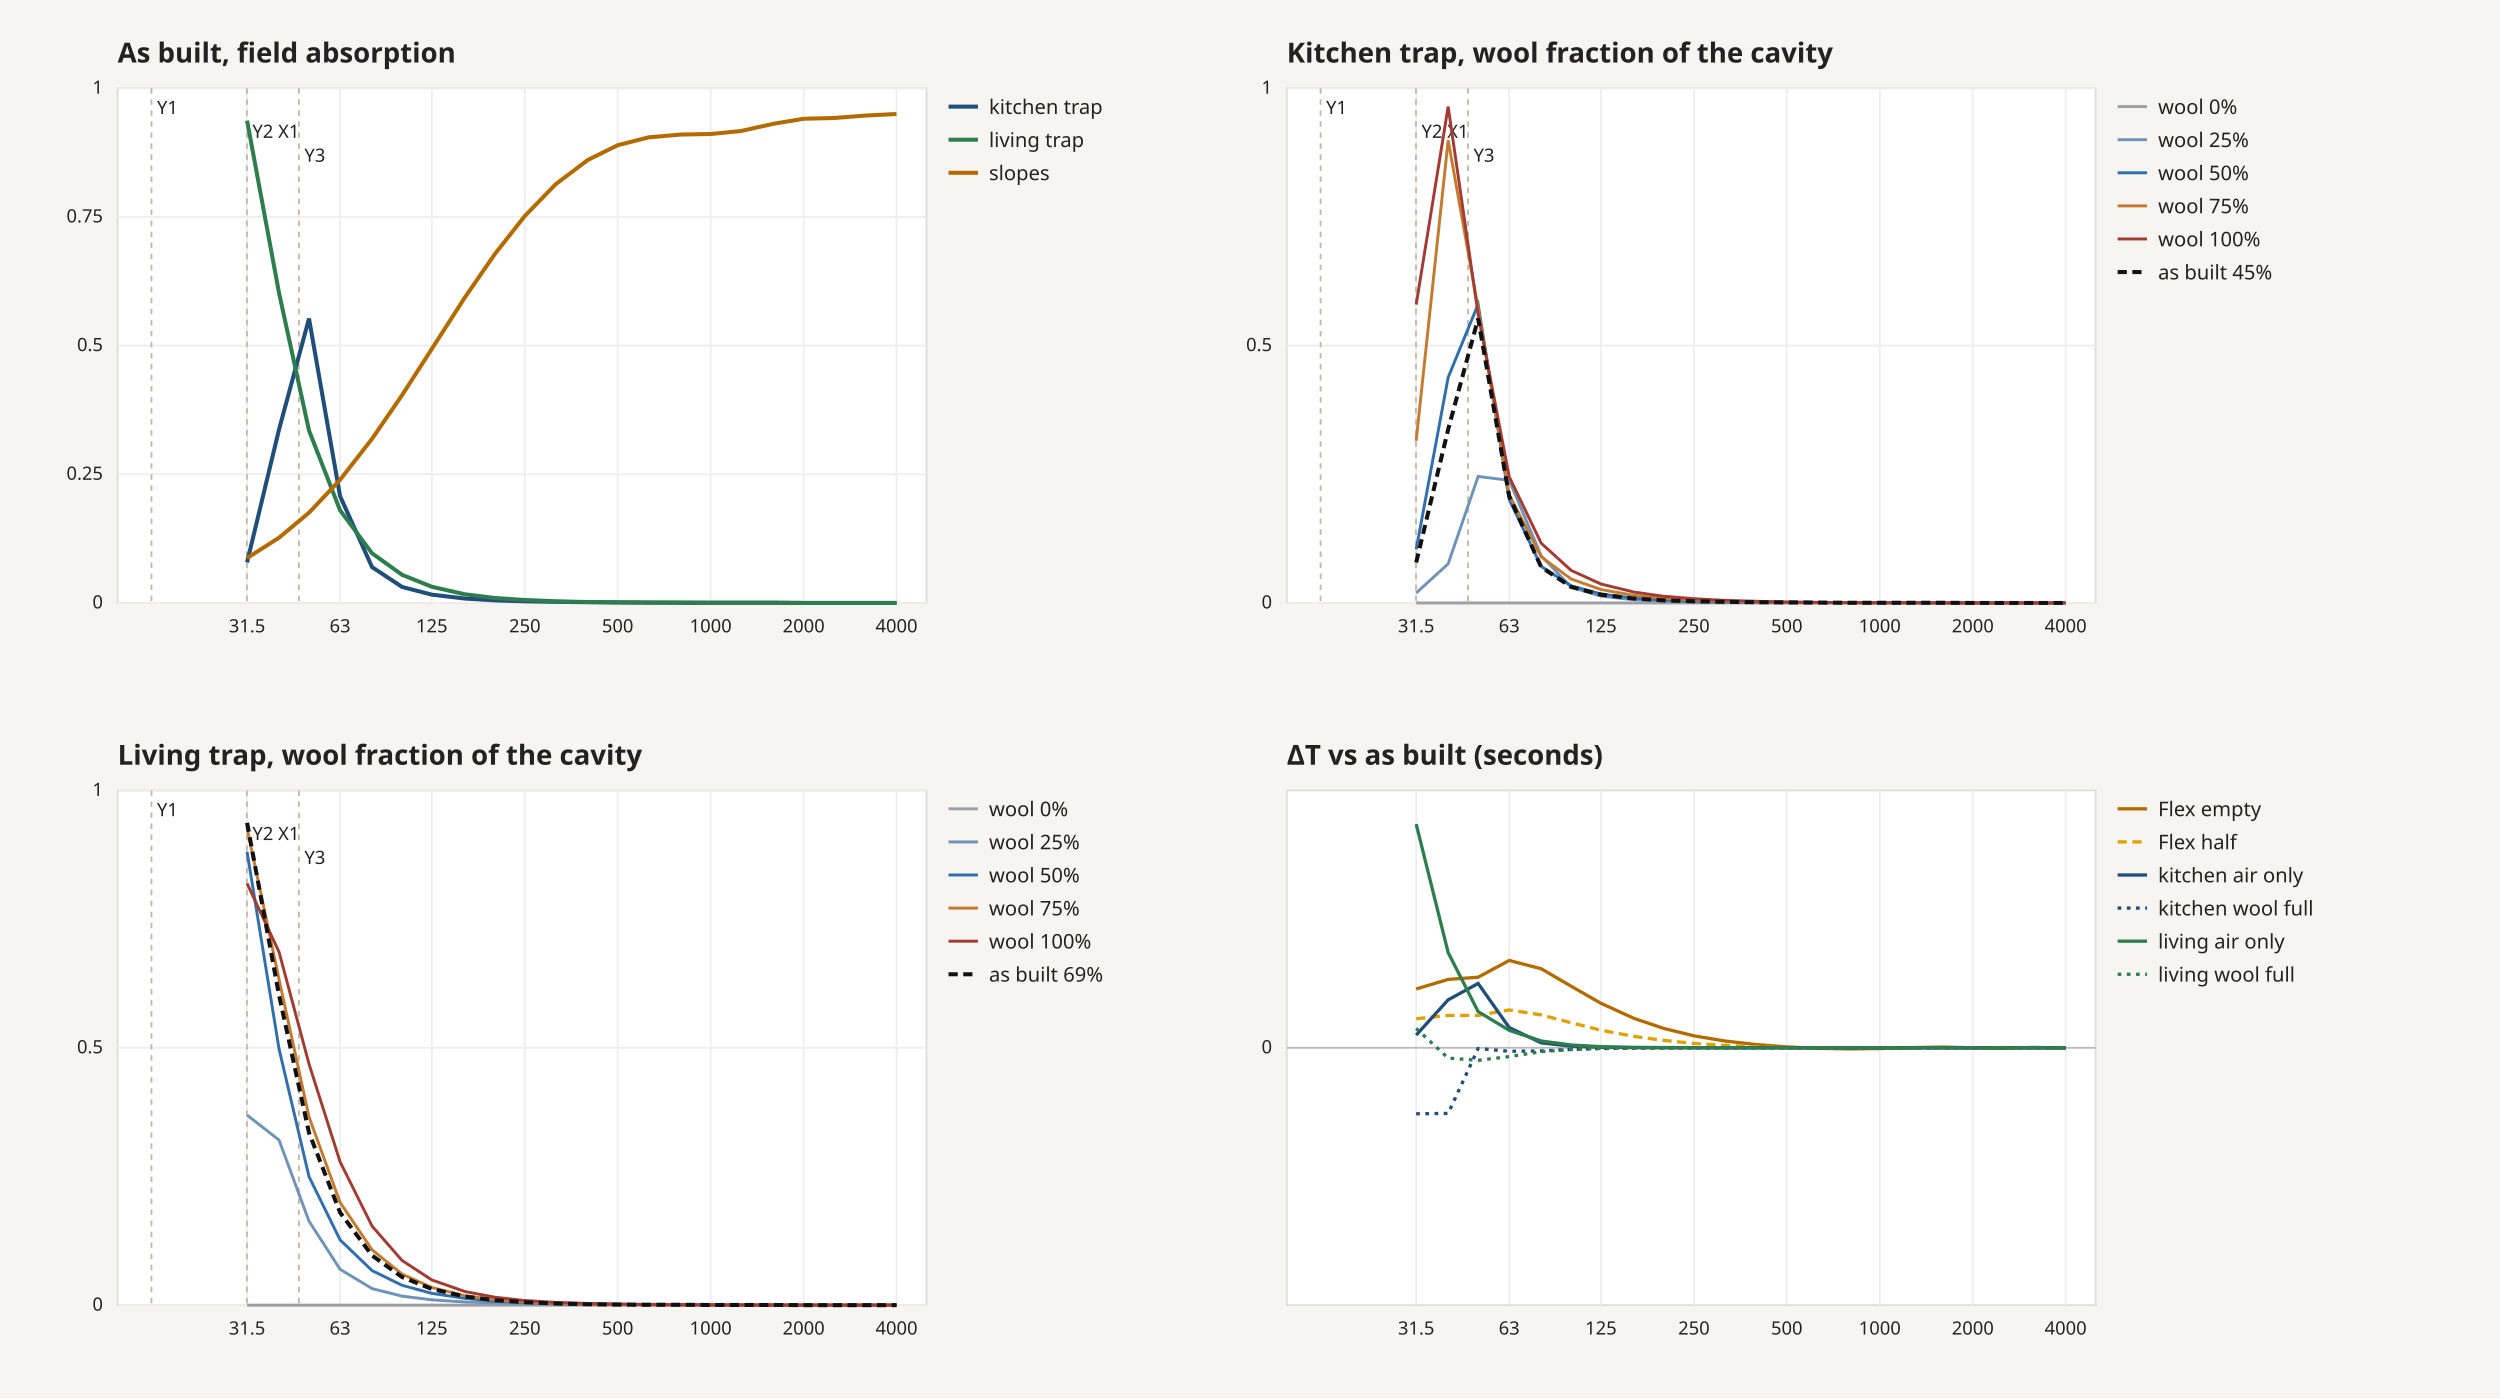
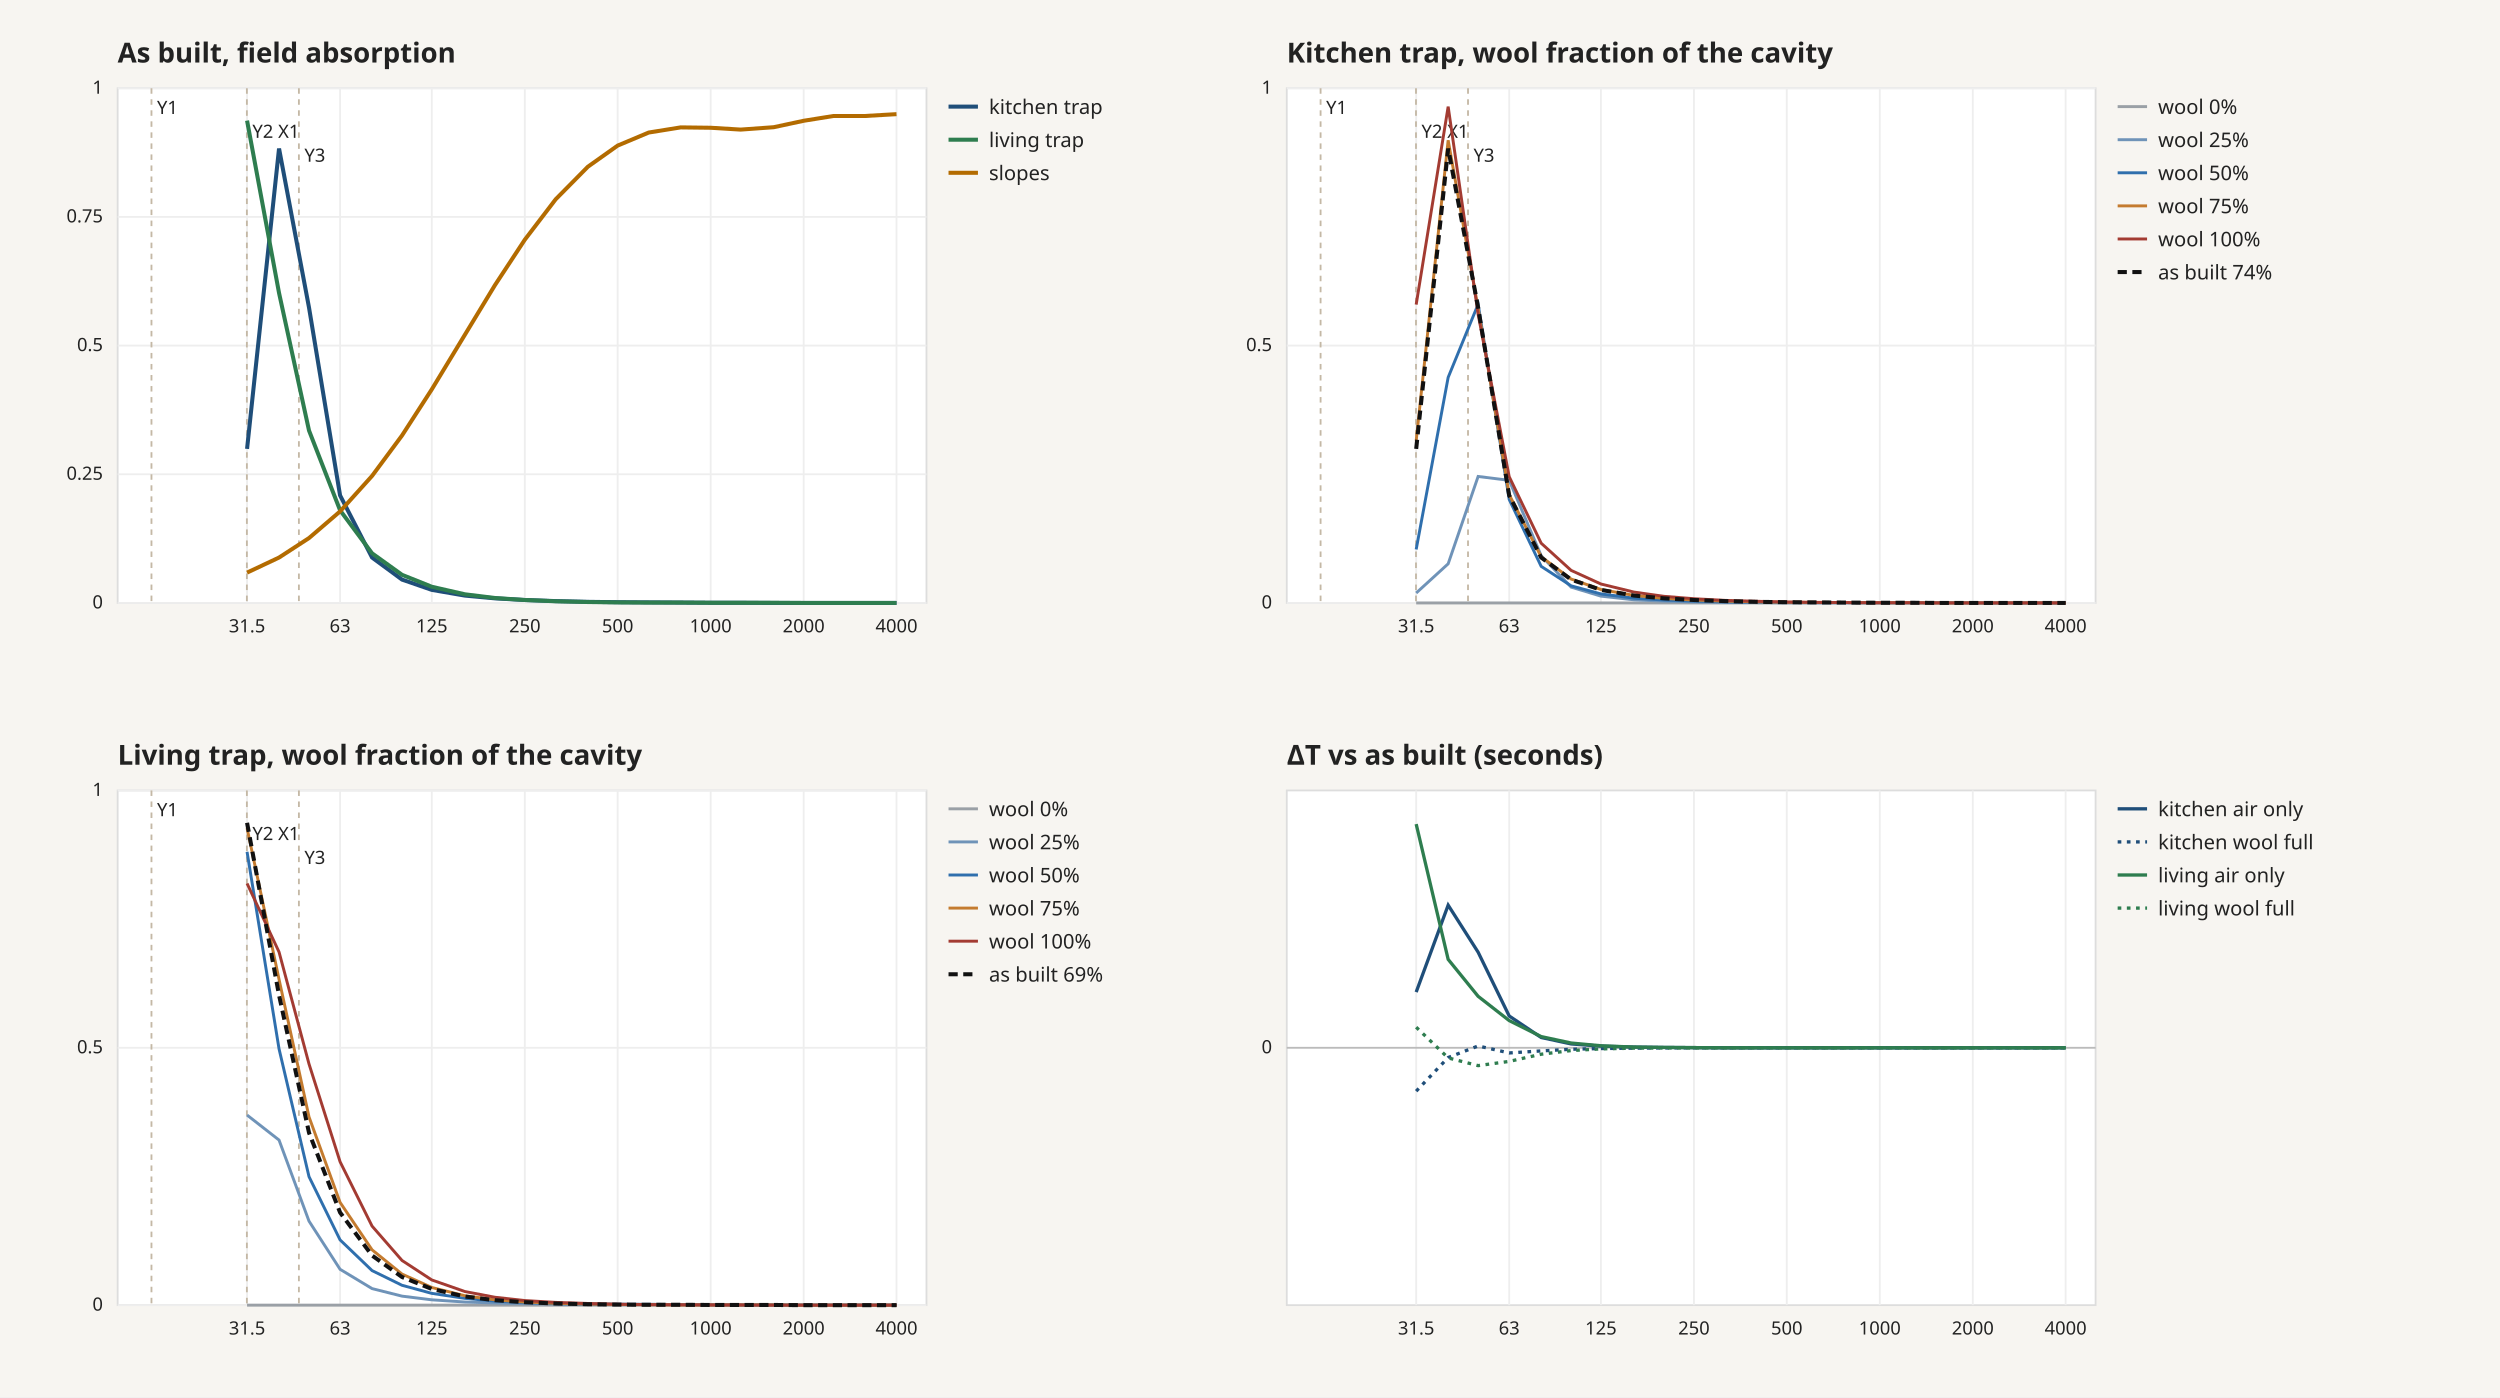
<svg xmlns="http://www.w3.org/2000/svg" width="1360" height="760" viewBox="0 0 1360 760">
  <rect width="100%" height="100%" fill="#f7f5f1" />
  <style>text{font-family:system-ui,sans-serif;fill:#222}</style>
  <text x="64" y="34" font-size="15" font-weight="600">As built, field absorption</text>
  <rect x="64" y="48" width="440" height="280" fill="#fff" stroke="#ddd" />
  <line x1="134.4" y1="48" x2="134.4" y2="328" stroke="#eee" />
  <text x="134.4" y="344" font-size="10" text-anchor="middle">31.5</text>
  <line x1="185.0" y1="48" x2="185.0" y2="328" stroke="#eee" />
  <text x="185.0" y="344" font-size="10" text-anchor="middle">63</text>
  <line x1="234.9" y1="48" x2="234.9" y2="328" stroke="#eee" />
  <text x="234.9" y="344" font-size="10" text-anchor="middle">125</text>
  <line x1="285.5" y1="48" x2="285.5" y2="328" stroke="#eee" />
  <text x="285.5" y="344" font-size="10" text-anchor="middle">250</text>
  <line x1="336.0" y1="48" x2="336.0" y2="328" stroke="#eee" />
  <text x="336.0" y="344" font-size="10" text-anchor="middle">500</text>
  <line x1="386.6" y1="48" x2="386.6" y2="328" stroke="#eee" />
  <text x="386.6" y="344" font-size="10" text-anchor="middle">1000</text>
  <line x1="437.2" y1="48" x2="437.2" y2="328" stroke="#eee" />
  <text x="437.2" y="344" font-size="10" text-anchor="middle">2000</text>
  <line x1="487.7" y1="48" x2="487.7" y2="328" stroke="#eee" />
  <text x="487.7" y="344" font-size="10" text-anchor="middle">4000</text>
  <line x1="64" y1="328.0" x2="504" y2="328.0" stroke="#eee" />
  <text x="56" y="331.0" font-size="10" text-anchor="end">0</text>
  <line x1="64" y1="258.0" x2="504" y2="258.0" stroke="#eee" />
  <text x="56" y="261.0" font-size="10" text-anchor="end">0.25</text>
  <line x1="64" y1="188.0" x2="504" y2="188.0" stroke="#eee" />
  <text x="56" y="191.0" font-size="10" text-anchor="end">0.5</text>
  <line x1="64" y1="118.0" x2="504" y2="118.0" stroke="#eee" />
  <text x="56" y="121.0" font-size="10" text-anchor="end">0.75</text>
  <line x1="64" y1="48.0" x2="504" y2="48.0" stroke="#eee" />
  <text x="56" y="51.0" font-size="10" text-anchor="end">1</text>
  <line x1="82.4" y1="48" x2="82.4" y2="328" stroke="#c4b8a5" stroke-dasharray="3 3" />
  <text x="85.4" y="62.0" font-size="10" fill="#7a6a52">Y1</text>
  <line x1="134.3" y1="48" x2="134.3" y2="328" stroke="#c4b8a5" stroke-dasharray="3 3" />
  <text x="137.3" y="75.0" font-size="10" fill="#7a6a52">Y2 X1</text>
  <line x1="162.6" y1="48" x2="162.6" y2="328" stroke="#c4b8a5" stroke-dasharray="3 3" />
  <text x="165.6" y="88.0" font-size="10" fill="#7a6a52">Y3</text>
-   <path d="M134.4,306.0 L151.8,233.6 L168.1,173.3 L185.0,269.9 L202.4,308.5 L218.7,319.3 L234.9,323.5 L252.9,325.6 L269.2,326.6 L285.5,327.1 L302.3,327.4 L319.8,327.6 L336.0,327.7 L352.9,327.8 L370.3,327.9 L386.6,327.9 L402.9,327.9 L420.9,327.9 L437.2,328.0 L453.4,328.0 L470.3,328.0 L487.7,328.0" fill="none" stroke="#1f4e79" stroke-width="2.2" />
+   <path d="M134.4,244.2 L151.8,80.8 L168.1,167.3 L185.0,269.5 L202.4,303.3 L218.7,315.3 L234.9,320.9 L252.9,324.0 L269.2,325.5 L285.5,326.4 L302.3,327.0 L319.8,327.4 L336.0,327.6 L352.9,327.7 L370.3,327.8 L386.6,327.9 L402.9,327.9 L420.9,328.0 L437.2,328.0 L453.4,328.0 L470.3,328.0 L487.7,328.0" fill="none" stroke="#1f4e79" stroke-width="2.2" />
  <line x1="516" y1="58" x2="532" y2="58" stroke="#1f4e79" stroke-width="2.2" />
  <text x="538" y="62" font-size="11" fill="#1f4e79">kitchen trap</text>
  <path d="M134.4,65.6 L151.8,159.4 L168.1,234.2 L185.0,277.6 L202.4,301.0 L218.7,312.7 L234.9,319.2 L252.9,323.3 L269.2,325.3 L285.5,326.4 L302.3,327.1 L319.8,327.5 L336.0,327.7 L352.9,327.8 L370.3,327.8 L386.6,327.9 L402.9,327.9 L420.9,327.9 L437.2,328.0 L453.4,328.0 L470.3,328.0 L487.7,328.0" fill="none" stroke="#2e7d4f" stroke-width="2.2" />
  <line x1="516" y1="76" x2="532" y2="76" stroke="#2e7d4f" stroke-width="2.2" />
  <text x="538" y="80" font-size="11" fill="#2e7d4f">living trap</text>
-   <path d="M134.4,303.6 L151.8,292.5 L168.1,278.9 L185.0,261.0 L202.4,238.7 L218.7,215.0 L234.9,189.8 L252.9,161.8 L269.2,138.2 L285.5,117.5 L302.3,100.2 L319.8,87.0 L336.0,79.0 L352.9,74.7 L370.3,73.2 L386.6,72.9 L402.9,71.3 L420.9,67.3 L437.2,64.6 L453.4,64.2 L470.3,62.9 L487.7,62.0" fill="none" stroke="#b36b00" stroke-width="2.2" />
+   <path d="M134.4,311.5 L151.8,303.3 L168.1,292.7 L185.0,278.2 L202.4,258.9 L218.7,236.9 L234.9,211.8 L252.9,182.1 L269.2,155.2 L285.5,130.4 L302.3,108.4 L319.8,90.7 L336.0,79.2 L352.9,72.1 L370.3,69.3 L386.6,69.5 L402.9,70.5 L420.9,69.2 L437.2,65.7 L453.4,63.1 L470.3,63.1 L487.7,62.1" fill="none" stroke="#b36b00" stroke-width="2.2" />
  <line x1="516" y1="94" x2="532" y2="94" stroke="#b36b00" stroke-width="2.2" />
  <text x="538" y="98" font-size="11" fill="#b36b00">slopes</text>
  <text x="700" y="34" font-size="15" font-weight="600">Kitchen trap, wool fraction of the cavity</text>
  <rect x="700" y="48" width="440" height="280" fill="#fff" stroke="#ddd" />
  <line x1="770.4" y1="48" x2="770.4" y2="328" stroke="#eee" />
  <text x="770.4" y="344" font-size="10" text-anchor="middle">31.5</text>
  <line x1="821.0" y1="48" x2="821.0" y2="328" stroke="#eee" />
  <text x="821.0" y="344" font-size="10" text-anchor="middle">63</text>
  <line x1="870.9" y1="48" x2="870.9" y2="328" stroke="#eee" />
  <text x="870.9" y="344" font-size="10" text-anchor="middle">125</text>
  <line x1="921.5" y1="48" x2="921.5" y2="328" stroke="#eee" />
  <text x="921.5" y="344" font-size="10" text-anchor="middle">250</text>
  <line x1="972.0" y1="48" x2="972.0" y2="328" stroke="#eee" />
  <text x="972.0" y="344" font-size="10" text-anchor="middle">500</text>
  <line x1="1022.6" y1="48" x2="1022.6" y2="328" stroke="#eee" />
  <text x="1022.6" y="344" font-size="10" text-anchor="middle">1000</text>
  <line x1="1073.2" y1="48" x2="1073.2" y2="328" stroke="#eee" />
  <text x="1073.2" y="344" font-size="10" text-anchor="middle">2000</text>
  <line x1="1123.7" y1="48" x2="1123.7" y2="328" stroke="#eee" />
  <text x="1123.7" y="344" font-size="10" text-anchor="middle">4000</text>
  <line x1="700" y1="328.0" x2="1140" y2="328.0" stroke="#eee" />
  <text x="692" y="331.0" font-size="10" text-anchor="end">0</text>
  <line x1="700" y1="188.0" x2="1140" y2="188.0" stroke="#eee" />
  <text x="692" y="191.0" font-size="10" text-anchor="end">0.5</text>
  <line x1="700" y1="48.0" x2="1140" y2="48.0" stroke="#eee" />
  <text x="692" y="51.0" font-size="10" text-anchor="end">1</text>
  <line x1="718.4" y1="48" x2="718.4" y2="328" stroke="#c4b8a5" stroke-dasharray="3 3" />
  <text x="721.4" y="62.0" font-size="10" fill="#7a6a52">Y1</text>
  <line x1="770.3" y1="48" x2="770.3" y2="328" stroke="#c4b8a5" stroke-dasharray="3 3" />
  <text x="773.3" y="75.0" font-size="10" fill="#7a6a52">Y2 X1</text>
  <line x1="798.6" y1="48" x2="798.6" y2="328" stroke="#c4b8a5" stroke-dasharray="3 3" />
  <text x="801.6" y="88.0" font-size="10" fill="#7a6a52">Y3</text>
  <path d="M770.4,328.0 L787.8,328.0 L804.1,328.0 L821.0,328.0 L838.4,328.0 L854.7,328.0 L870.9,328.0 L888.9,328.0 L905.2,328.0 L921.5,328.0 L938.3,328.0 L955.8,328.0 L972.0,328.0 L988.9,328.0 L1006.3,328.0 L1022.6,328.0 L1038.9,328.0 L1056.9,328.0 L1073.2,328.0 L1089.4,328.0 L1106.3,328.0 L1123.7,328.0" fill="none" stroke="#9aa0a6" stroke-width="1.6" />
  <line x1="1152" y1="58" x2="1168" y2="58" stroke="#9aa0a6" stroke-width="1.6" />
  <text x="1174" y="62" font-size="11" fill="#9aa0a6">wool 0%</text>
  <path d="M770.4,322.6 L787.8,306.7 L804.1,259.2 L821.0,261.3 L838.4,302.3 L854.7,319.4 L870.9,324.3 L888.9,326.3 L905.2,327.0 L921.5,327.4 L938.3,327.7 L955.8,327.8 L972.0,327.9 L988.9,327.9 L1006.3,327.9 L1022.6,327.9 L1038.9,327.9 L1056.9,327.9 L1073.2,327.9 L1089.4,328.0 L1106.3,328.0 L1123.7,328.0" fill="none" stroke="#6f93b8" stroke-width="1.6" />
  <line x1="1152" y1="76" x2="1168" y2="76" stroke="#6f93b8" stroke-width="1.6" />
  <text x="1174" y="80" font-size="11" fill="#6f93b8">wool 25%</text>
  <path d="M770.4,298.9 L787.8,205.3 L804.1,165.5 L821.0,271.7 L838.4,308.1 L854.7,318.7 L870.9,323.1 L888.9,325.4 L905.2,326.4 L921.5,327.0 L938.3,327.4 L955.8,327.6 L972.0,327.7 L988.9,327.8 L1006.3,327.8 L1022.6,327.9 L1038.9,327.9 L1056.9,327.9 L1073.2,328.0 L1089.4,328.0 L1106.3,328.0 L1123.7,328.0" fill="none" stroke="#2f6fad" stroke-width="1.6" />
  <line x1="1152" y1="94" x2="1168" y2="94" stroke="#2f6fad" stroke-width="1.6" />
  <text x="1174" y="98" font-size="11" fill="#2f6fad">wool 50%</text>
  <path d="M770.4,239.8 L787.8,76.3 L804.1,167.7 L821.0,269.1 L838.4,302.9 L854.7,315.0 L870.9,320.7 L888.9,323.9 L905.2,325.5 L921.5,326.4 L938.3,327.0 L955.8,327.4 L972.0,327.6 L988.9,327.7 L1006.3,327.8 L1022.6,327.9 L1038.9,327.9 L1056.9,328.0 L1073.2,328.0 L1089.4,328.0 L1106.3,328.0 L1123.7,328.0" fill="none" stroke="#c47b2f" stroke-width="1.6" />
  <line x1="1152" y1="112" x2="1168" y2="112" stroke="#c47b2f" stroke-width="1.6" />
  <text x="1174" y="116" font-size="11" fill="#c47b2f">wool 75%</text>
  <path d="M770.4,165.7 L787.8,58.0 L804.1,171.0 L821.0,259.3 L838.4,295.5 L854.7,310.3 L870.9,317.7 L888.9,322.1 L905.2,324.4 L921.5,325.7 L938.3,326.6 L955.8,327.1 L972.0,327.5 L988.9,327.7 L1006.3,327.8 L1022.6,327.9 L1038.9,327.9 L1056.9,328.0 L1073.2,328.0 L1089.4,328.0 L1106.3,328.0 L1123.7,328.0" fill="none" stroke="#a33b32" stroke-width="1.6" />
  <line x1="1152" y1="130" x2="1168" y2="130" stroke="#a33b32" stroke-width="1.6" />
  <text x="1174" y="134" font-size="11" fill="#a33b32">wool 100%</text>
-   <path d="M770.4,306.0 L787.8,233.6 L804.1,173.3 L821.0,269.9 L838.4,308.5 L854.7,319.3 L870.9,323.5 L888.9,325.6 L905.2,326.6 L921.5,327.1 L938.3,327.4 L955.8,327.6 L972.0,327.7 L988.9,327.8 L1006.3,327.9 L1022.6,327.9 L1038.9,327.9 L1056.9,327.9 L1073.2,328.0 L1089.4,328.0 L1106.3,328.0 L1123.7,328.0" fill="none" stroke="#111" stroke-width="2.2" stroke-dasharray="5 3" />
+   <path d="M770.4,244.2 L787.8,80.8 L804.1,167.3 L821.0,269.5 L838.4,303.3 L854.7,315.3 L870.9,320.9 L888.9,324.0 L905.2,325.5 L921.5,326.4 L938.3,327.0 L955.8,327.4 L972.0,327.6 L988.9,327.7 L1006.3,327.8 L1022.6,327.9 L1038.9,327.9 L1056.9,328.0 L1073.2,328.0 L1089.4,328.0 L1106.3,328.0 L1123.7,328.0" fill="none" stroke="#111" stroke-width="2.2" stroke-dasharray="5 3" />
  <line x1="1152" y1="148" x2="1168" y2="148" stroke="#111" stroke-width="2.2" stroke-dasharray="5 3" />
-   <text x="1174" y="152" font-size="11" fill="#111">as built 45%</text>
+   <text x="1174" y="152" font-size="11" fill="#111">as built 74%</text>
  <text x="64" y="416" font-size="15" font-weight="600">Living trap, wool fraction of the cavity</text>
  <rect x="64" y="430" width="440" height="280" fill="#fff" stroke="#ddd" />
  <line x1="134.4" y1="430" x2="134.4" y2="710" stroke="#eee" />
  <text x="134.4" y="726" font-size="10" text-anchor="middle">31.5</text>
  <line x1="185.0" y1="430" x2="185.0" y2="710" stroke="#eee" />
  <text x="185.0" y="726" font-size="10" text-anchor="middle">63</text>
  <line x1="234.9" y1="430" x2="234.9" y2="710" stroke="#eee" />
  <text x="234.9" y="726" font-size="10" text-anchor="middle">125</text>
  <line x1="285.5" y1="430" x2="285.5" y2="710" stroke="#eee" />
  <text x="285.5" y="726" font-size="10" text-anchor="middle">250</text>
  <line x1="336.0" y1="430" x2="336.0" y2="710" stroke="#eee" />
  <text x="336.0" y="726" font-size="10" text-anchor="middle">500</text>
  <line x1="386.6" y1="430" x2="386.6" y2="710" stroke="#eee" />
  <text x="386.6" y="726" font-size="10" text-anchor="middle">1000</text>
  <line x1="437.2" y1="430" x2="437.2" y2="710" stroke="#eee" />
  <text x="437.2" y="726" font-size="10" text-anchor="middle">2000</text>
  <line x1="487.7" y1="430" x2="487.7" y2="710" stroke="#eee" />
  <text x="487.7" y="726" font-size="10" text-anchor="middle">4000</text>
  <line x1="64" y1="710.0" x2="504" y2="710.0" stroke="#eee" />
  <text x="56" y="713.0" font-size="10" text-anchor="end">0</text>
  <line x1="64" y1="570.0" x2="504" y2="570.0" stroke="#eee" />
  <text x="56" y="573.0" font-size="10" text-anchor="end">0.5</text>
  <line x1="64" y1="430.0" x2="504" y2="430.0" stroke="#eee" />
  <text x="56" y="433.0" font-size="10" text-anchor="end">1</text>
  <line x1="82.4" y1="430" x2="82.4" y2="710" stroke="#c4b8a5" stroke-dasharray="3 3" />
  <text x="85.4" y="444.0" font-size="10" fill="#7a6a52">Y1</text>
  <line x1="134.3" y1="430" x2="134.3" y2="710" stroke="#c4b8a5" stroke-dasharray="3 3" />
  <text x="137.3" y="457.0" font-size="10" fill="#7a6a52">Y2 X1</text>
  <line x1="162.6" y1="430" x2="162.6" y2="710" stroke="#c4b8a5" stroke-dasharray="3 3" />
  <text x="165.6" y="470.0" font-size="10" fill="#7a6a52">Y3</text>
  <path d="M134.4,710.0 L151.8,710.0 L168.1,710.0 L185.0,710.0 L202.4,710.0 L218.7,710.0 L234.9,710.0 L252.9,710.0 L269.2,710.0 L285.5,710.0 L302.3,710.0 L319.8,710.0 L336.0,710.0 L352.9,710.0 L370.3,710.0 L386.6,710.0 L402.9,710.0 L420.9,710.0 L437.2,710.0 L453.4,710.0 L470.3,710.0 L487.7,710.0" fill="none" stroke="#9aa0a6" stroke-width="1.6" />
  <line x1="516" y1="440" x2="532" y2="440" stroke="#9aa0a6" stroke-width="1.6" />
  <text x="538" y="444" font-size="11" fill="#9aa0a6">wool 0%</text>
  <path d="M134.4,606.6 L151.8,620.2 L168.1,664.3 L185.0,690.5 L202.4,701.0 L218.7,705.1 L234.9,707.1 L252.9,708.3 L269.2,708.8 L285.5,709.1 L302.3,709.3 L319.8,709.3 L336.0,709.4 L352.9,709.5 L370.3,709.7 L386.6,709.8 L402.9,709.9 L420.9,709.9 L437.2,710.0 L453.4,710.0 L470.3,710.0 L487.7,710.0" fill="none" stroke="#6f93b8" stroke-width="1.6" />
  <line x1="516" y1="458" x2="532" y2="458" stroke="#6f93b8" stroke-width="1.6" />
  <text x="538" y="462" font-size="11" fill="#6f93b8">wool 25%</text>
  <path d="M134.4,463.4 L151.8,570.6 L168.1,640.1 L185.0,674.5 L202.4,691.2 L218.7,699.2 L234.9,703.6 L252.9,706.3 L269.2,707.8 L285.5,708.6 L302.3,709.2 L319.8,709.5 L336.0,709.6 L352.9,709.7 L370.3,709.7 L386.6,709.8 L402.9,709.9 L420.9,709.9 L437.2,710.0 L453.4,710.0 L470.3,710.0 L487.7,710.0" fill="none" stroke="#2f6fad" stroke-width="1.6" />
  <line x1="516" y1="476" x2="532" y2="476" stroke="#2f6fad" stroke-width="1.6" />
  <text x="538" y="480" font-size="11" fill="#2f6fad">wool 50%</text>
  <path d="M134.4,450.5 L151.8,532.8 L168.1,607.6 L185.0,654.1 L202.4,679.9 L218.7,693.1 L234.9,700.4 L252.9,704.9 L269.2,707.1 L285.5,708.3 L302.3,709.0 L319.8,709.4 L336.0,709.6 L352.9,709.8 L370.3,709.9 L386.6,709.9 L402.9,709.9 L420.9,709.9 L437.2,710.0 L453.4,710.0 L470.3,710.0 L487.7,710.0" fill="none" stroke="#c47b2f" stroke-width="1.6" />
  <line x1="516" y1="494" x2="532" y2="494" stroke="#c47b2f" stroke-width="1.6" />
  <text x="538" y="498" font-size="11" fill="#c47b2f">wool 75%</text>
  <path d="M134.4,480.6 L151.8,517.9 L168.1,578.8 L185.0,632.0 L202.4,667.0 L218.7,685.7 L234.9,696.3 L252.9,702.6 L269.2,705.7 L285.5,707.5 L302.3,708.5 L319.8,709.1 L336.0,709.5 L352.9,709.7 L370.3,709.8 L386.6,709.9 L402.9,709.9 L420.9,710.0 L437.2,710.0 L453.4,710.0 L470.3,710.0 L487.7,710.0" fill="none" stroke="#a33b32" stroke-width="1.6" />
  <line x1="516" y1="512" x2="532" y2="512" stroke="#a33b32" stroke-width="1.6" />
  <text x="538" y="516" font-size="11" fill="#a33b32">wool 100%</text>
  <path d="M134.4,447.6 L151.8,541.4 L168.1,616.2 L185.0,659.6 L202.4,683.0 L218.7,694.7 L234.9,701.2 L252.9,705.3 L269.2,707.3 L285.5,708.4 L302.3,709.1 L319.8,709.5 L336.0,709.7 L352.9,709.8 L370.3,709.8 L386.6,709.9 L402.9,709.9 L420.9,709.9 L437.2,710.0 L453.4,710.0 L470.3,710.0 L487.7,710.0" fill="none" stroke="#111" stroke-width="2.2" stroke-dasharray="5 3" />
  <line x1="516" y1="530" x2="532" y2="530" stroke="#111" stroke-width="2.2" stroke-dasharray="5 3" />
  <text x="538" y="534" font-size="11" fill="#111">as built 69%</text>
  <text x="700" y="416" font-size="15" font-weight="600">ΔT vs as built (seconds)</text>
  <rect x="700" y="430" width="440" height="280" fill="#fff" stroke="#ddd" />
  <line x1="770.4" y1="430" x2="770.4" y2="710" stroke="#eee" />
  <text x="770.4" y="726" font-size="10" text-anchor="middle">31.5</text>
  <line x1="821.0" y1="430" x2="821.0" y2="710" stroke="#eee" />
  <text x="821.0" y="726" font-size="10" text-anchor="middle">63</text>
  <line x1="870.9" y1="430" x2="870.9" y2="710" stroke="#eee" />
  <text x="870.9" y="726" font-size="10" text-anchor="middle">125</text>
  <line x1="921.5" y1="430" x2="921.5" y2="710" stroke="#eee" />
  <text x="921.5" y="726" font-size="10" text-anchor="middle">250</text>
  <line x1="972.0" y1="430" x2="972.0" y2="710" stroke="#eee" />
  <text x="972.0" y="726" font-size="10" text-anchor="middle">500</text>
  <line x1="1022.6" y1="430" x2="1022.6" y2="710" stroke="#eee" />
  <text x="1022.6" y="726" font-size="10" text-anchor="middle">1000</text>
  <line x1="1073.2" y1="430" x2="1073.2" y2="710" stroke="#eee" />
  <text x="1073.2" y="726" font-size="10" text-anchor="middle">2000</text>
  <line x1="1123.7" y1="430" x2="1123.7" y2="710" stroke="#eee" />
  <text x="1123.7" y="726" font-size="10" text-anchor="middle">4000</text>
  <line x1="700" y1="570.0" x2="1140" y2="570.0" stroke="#bbb" />
  <text x="692" y="573.0" font-size="10" text-anchor="end">0</text>
-   <path d="M770.4,538.0 L787.8,532.8 L804.1,531.6 L821.0,522.5 L838.4,527.0 L854.7,536.5 L870.9,545.8 L888.9,554.0 L905.2,559.5 L921.5,563.5 L938.3,566.3 L955.8,568.3 L972.0,569.5 L988.9,570.3 L1006.3,570.6 L1022.6,570.4 L1038.9,569.9 L1056.9,569.6 L1073.2,570.0 L1089.4,570.2 L1106.3,569.8 L1123.7,570.1" fill="none" stroke="#b36b00" stroke-width="1.8" />
-   <line x1="1152" y1="440" x2="1168" y2="440" stroke="#b36b00" stroke-width="1.8" />
-   <text x="1174" y="444" font-size="11" fill="#b36b00">Flex empty</text>
-   <path d="M770.4,554.2 L787.8,552.4 L804.1,552.4 L821.0,549.4 L838.4,552.1 L854.7,556.4 L870.9,560.4 L888.9,563.8 L905.2,566.0 L921.5,567.6 L938.3,568.7 L955.8,569.5 L972.0,569.9 L988.9,570.2 L1006.3,570.3 L1022.6,570.2 L1038.9,570.0 L1056.9,569.9 L1073.2,570.0 L1089.4,570.0 L1106.3,570.0 L1123.7,570.0" fill="none" stroke="#e0a100" stroke-width="1.8" stroke-dasharray="5 3" />
-   <line x1="1152" y1="458" x2="1168" y2="458" stroke="#e0a100" stroke-width="1.8" stroke-dasharray="5 3" />
-   <text x="1174" y="462" font-size="11" fill="#e0a100">Flex half</text>
-   <path d="M770.4,563.1 L787.8,543.9 L804.1,535.0 L821.0,559.0 L838.4,567.3 L854.7,569.1 L870.9,569.7 L888.9,569.9 L905.2,569.9 L921.5,570.0 L938.3,570.0 L955.8,570.0 L972.0,570.0 L988.9,570.0 L1006.3,570.0 L1022.6,570.0 L1038.9,570.0 L1056.9,570.0 L1073.2,570.0 L1089.4,570.0 L1106.3,570.0 L1123.7,570.0" fill="none" stroke="#1f4e79" stroke-width="1.8" />
-   <line x1="1152" y1="476" x2="1168" y2="476" stroke="#1f4e79" stroke-width="1.8" />
-   <text x="1174" y="480" font-size="11" fill="#1f4e79">kitchen air only</text>
-   <path d="M770.4,605.9 L787.8,605.7 L804.1,570.4 L821.0,571.9 L838.4,571.7 L854.7,570.9 L870.9,570.4 L888.9,570.2 L905.2,570.1 L921.5,570.0 L938.3,570.0 L955.8,570.0 L972.0,570.0 L988.9,570.0 L1006.3,570.0 L1022.6,570.0 L1038.9,570.0 L1056.9,570.0 L1073.2,570.0 L1089.4,570.0 L1106.3,570.0 L1123.7,570.0" fill="none" stroke="#1f4e79" stroke-width="1.8" stroke-dasharray="2 3" />
-   <line x1="1152" y1="494" x2="1168" y2="494" stroke="#1f4e79" stroke-width="1.8" stroke-dasharray="2 3" />
-   <text x="1174" y="498" font-size="11" fill="#1f4e79">kitchen wool full</text>
-   <path d="M770.4,448.3 L787.8,518.2 L804.1,550.3 L821.0,560.5 L838.4,566.3 L854.7,568.5 L870.9,569.4 L888.9,569.8 L905.2,569.9 L921.5,569.9 L938.3,570.0 L955.8,570.0 L972.0,570.0 L988.9,570.0 L1006.3,570.0 L1022.6,570.0 L1038.9,570.0 L1056.9,570.0 L1073.2,570.0 L1089.4,570.0 L1106.3,570.0 L1123.7,570.0" fill="none" stroke="#2e7d4f" stroke-width="1.8" />
-   <line x1="1152" y1="512" x2="1168" y2="512" stroke="#2e7d4f" stroke-width="1.8" />
-   <text x="1174" y="516" font-size="11" fill="#2e7d4f">living air only</text>
-   <path d="M770.4,559.5 L787.8,575.6 L804.1,576.8 L821.0,574.8 L838.4,572.1 L854.7,570.9 L870.9,570.3 L888.9,570.1 L905.2,570.1 L921.5,570.0 L938.3,570.0 L955.8,570.0 L972.0,570.0 L988.9,570.0 L1006.3,570.0 L1022.6,570.0 L1038.9,570.0 L1056.9,570.0 L1073.2,570.0 L1089.4,570.0 L1106.3,570.0 L1123.7,570.0" fill="none" stroke="#2e7d4f" stroke-width="1.8" stroke-dasharray="2 3" />
-   <line x1="1152" y1="530" x2="1168" y2="530" stroke="#2e7d4f" stroke-width="1.8" stroke-dasharray="2 3" />
-   <text x="1174" y="534" font-size="11" fill="#2e7d4f">living wool full</text>
+   <path d="M770.4,539.7 L787.8,492.4 L804.1,518.0 L821.0,552.7 L838.4,564.4 L854.7,567.9 L870.9,569.1 L888.9,569.6 L905.2,569.8 L921.5,569.9 L938.3,570.0 L955.8,570.0 L972.0,570.0 L988.9,570.0 L1006.3,570.0 L1022.6,570.0 L1038.9,570.0 L1056.9,570.0 L1073.2,570.0 L1089.4,570.0 L1106.3,570.0 L1123.7,570.0" fill="none" stroke="#1f4e79" stroke-width="1.8" />
+   <line x1="1152" y1="440" x2="1168" y2="440" stroke="#1f4e79" stroke-width="1.8" />
+   <text x="1174" y="444" font-size="11" fill="#1f4e79">kitchen air only</text>
+   <path d="M770.4,593.6 L787.8,575.3 L804.1,569.0 L821.0,572.8 L838.4,571.7 L854.7,570.8 L870.9,570.4 L888.9,570.2 L905.2,570.1 L921.5,570.0 L938.3,570.0 L955.8,570.0 L972.0,570.0 L988.9,570.0 L1006.3,570.0 L1022.6,570.0 L1038.9,570.0 L1056.9,570.0 L1073.2,570.0 L1089.4,570.0 L1106.3,570.0 L1123.7,570.0" fill="none" stroke="#1f4e79" stroke-width="1.8" stroke-dasharray="2 3" />
+   <line x1="1152" y1="458" x2="1168" y2="458" stroke="#1f4e79" stroke-width="1.8" stroke-dasharray="2 3" />
+   <text x="1174" y="462" font-size="11" fill="#1f4e79">kitchen wool full</text>
+   <path d="M770.4,448.3 L787.8,521.9 L804.1,542.0 L821.0,555.2 L838.4,563.9 L854.7,567.4 L870.9,568.9 L888.9,569.6 L905.2,569.8 L921.5,569.9 L938.3,570.0 L955.8,570.0 L972.0,570.0 L988.9,570.0 L1006.3,570.0 L1022.6,570.0 L1038.9,570.0 L1056.9,570.0 L1073.2,570.0 L1089.4,570.0 L1106.3,570.0 L1123.7,570.0" fill="none" stroke="#2e7d4f" stroke-width="1.8" />
+   <line x1="1152" y1="476" x2="1168" y2="476" stroke="#2e7d4f" stroke-width="1.8" />
+   <text x="1174" y="480" font-size="11" fill="#2e7d4f">living air only</text>
+   <path d="M770.4,558.8 L787.8,575.5 L804.1,579.7 L821.0,577.4 L838.4,573.5 L854.7,571.5 L870.9,570.6 L888.9,570.2 L905.2,570.1 L921.5,570.1 L938.3,570.0 L955.8,570.0 L972.0,570.0 L988.9,570.0 L1006.3,570.0 L1022.6,570.0 L1038.9,570.0 L1056.9,570.0 L1073.2,570.0 L1089.4,570.0 L1106.3,570.0 L1123.7,570.0" fill="none" stroke="#2e7d4f" stroke-width="1.8" stroke-dasharray="2 3" />
+   <line x1="1152" y1="494" x2="1168" y2="494" stroke="#2e7d4f" stroke-width="1.8" stroke-dasharray="2 3" />
+   <text x="1174" y="498" font-size="11" fill="#2e7d4f">living wool full</text>
</svg>
